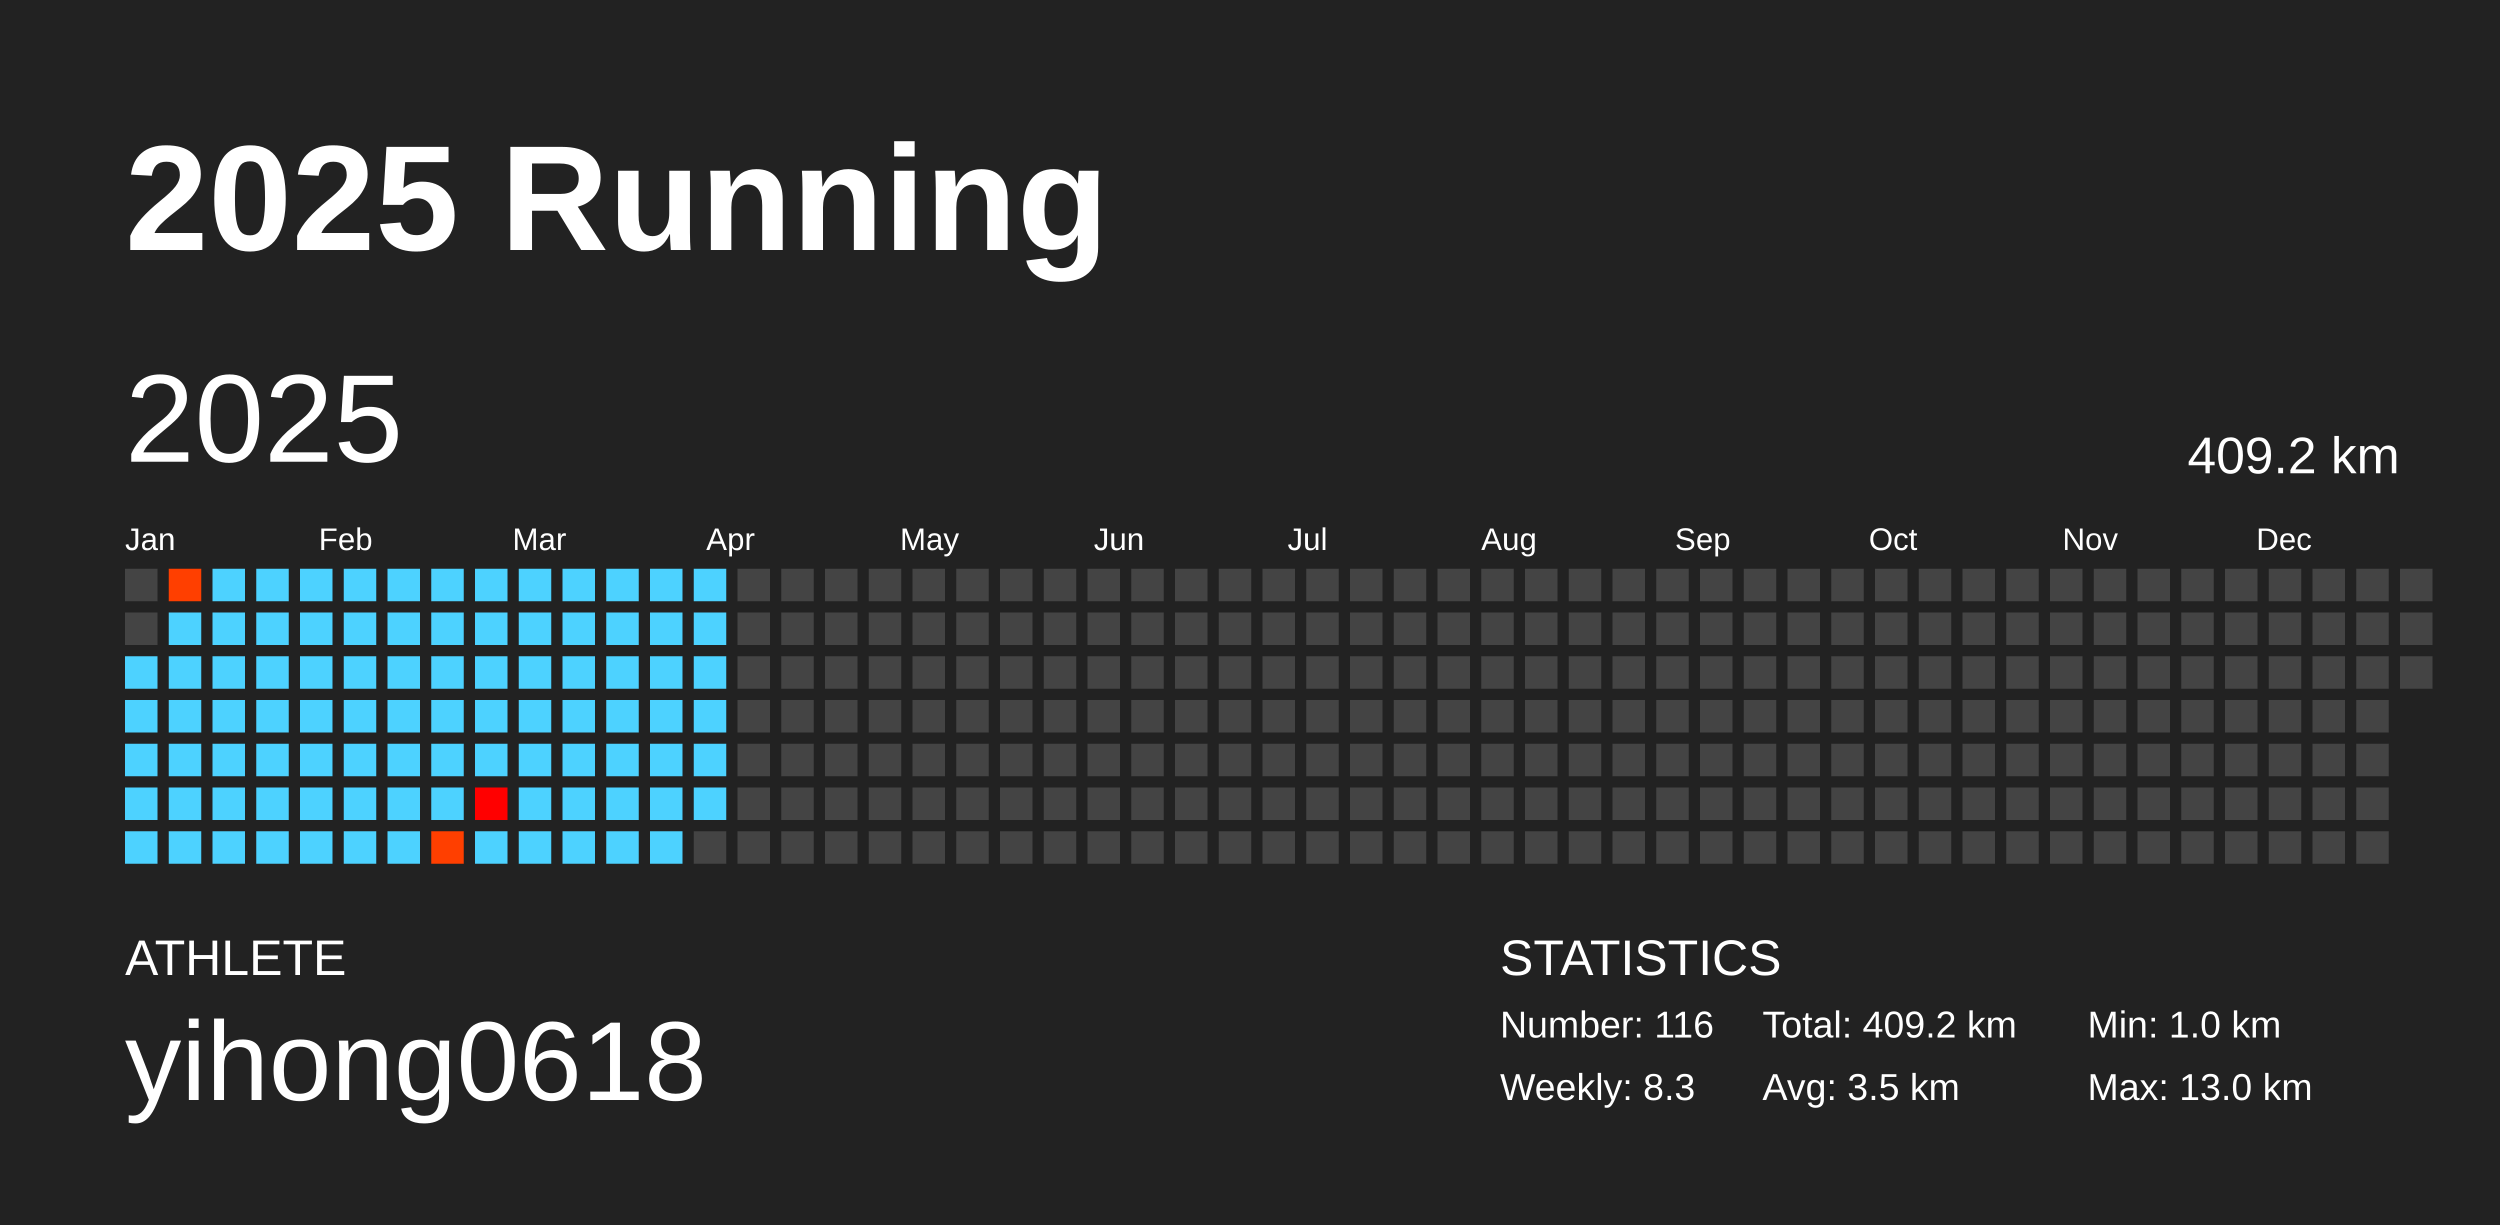
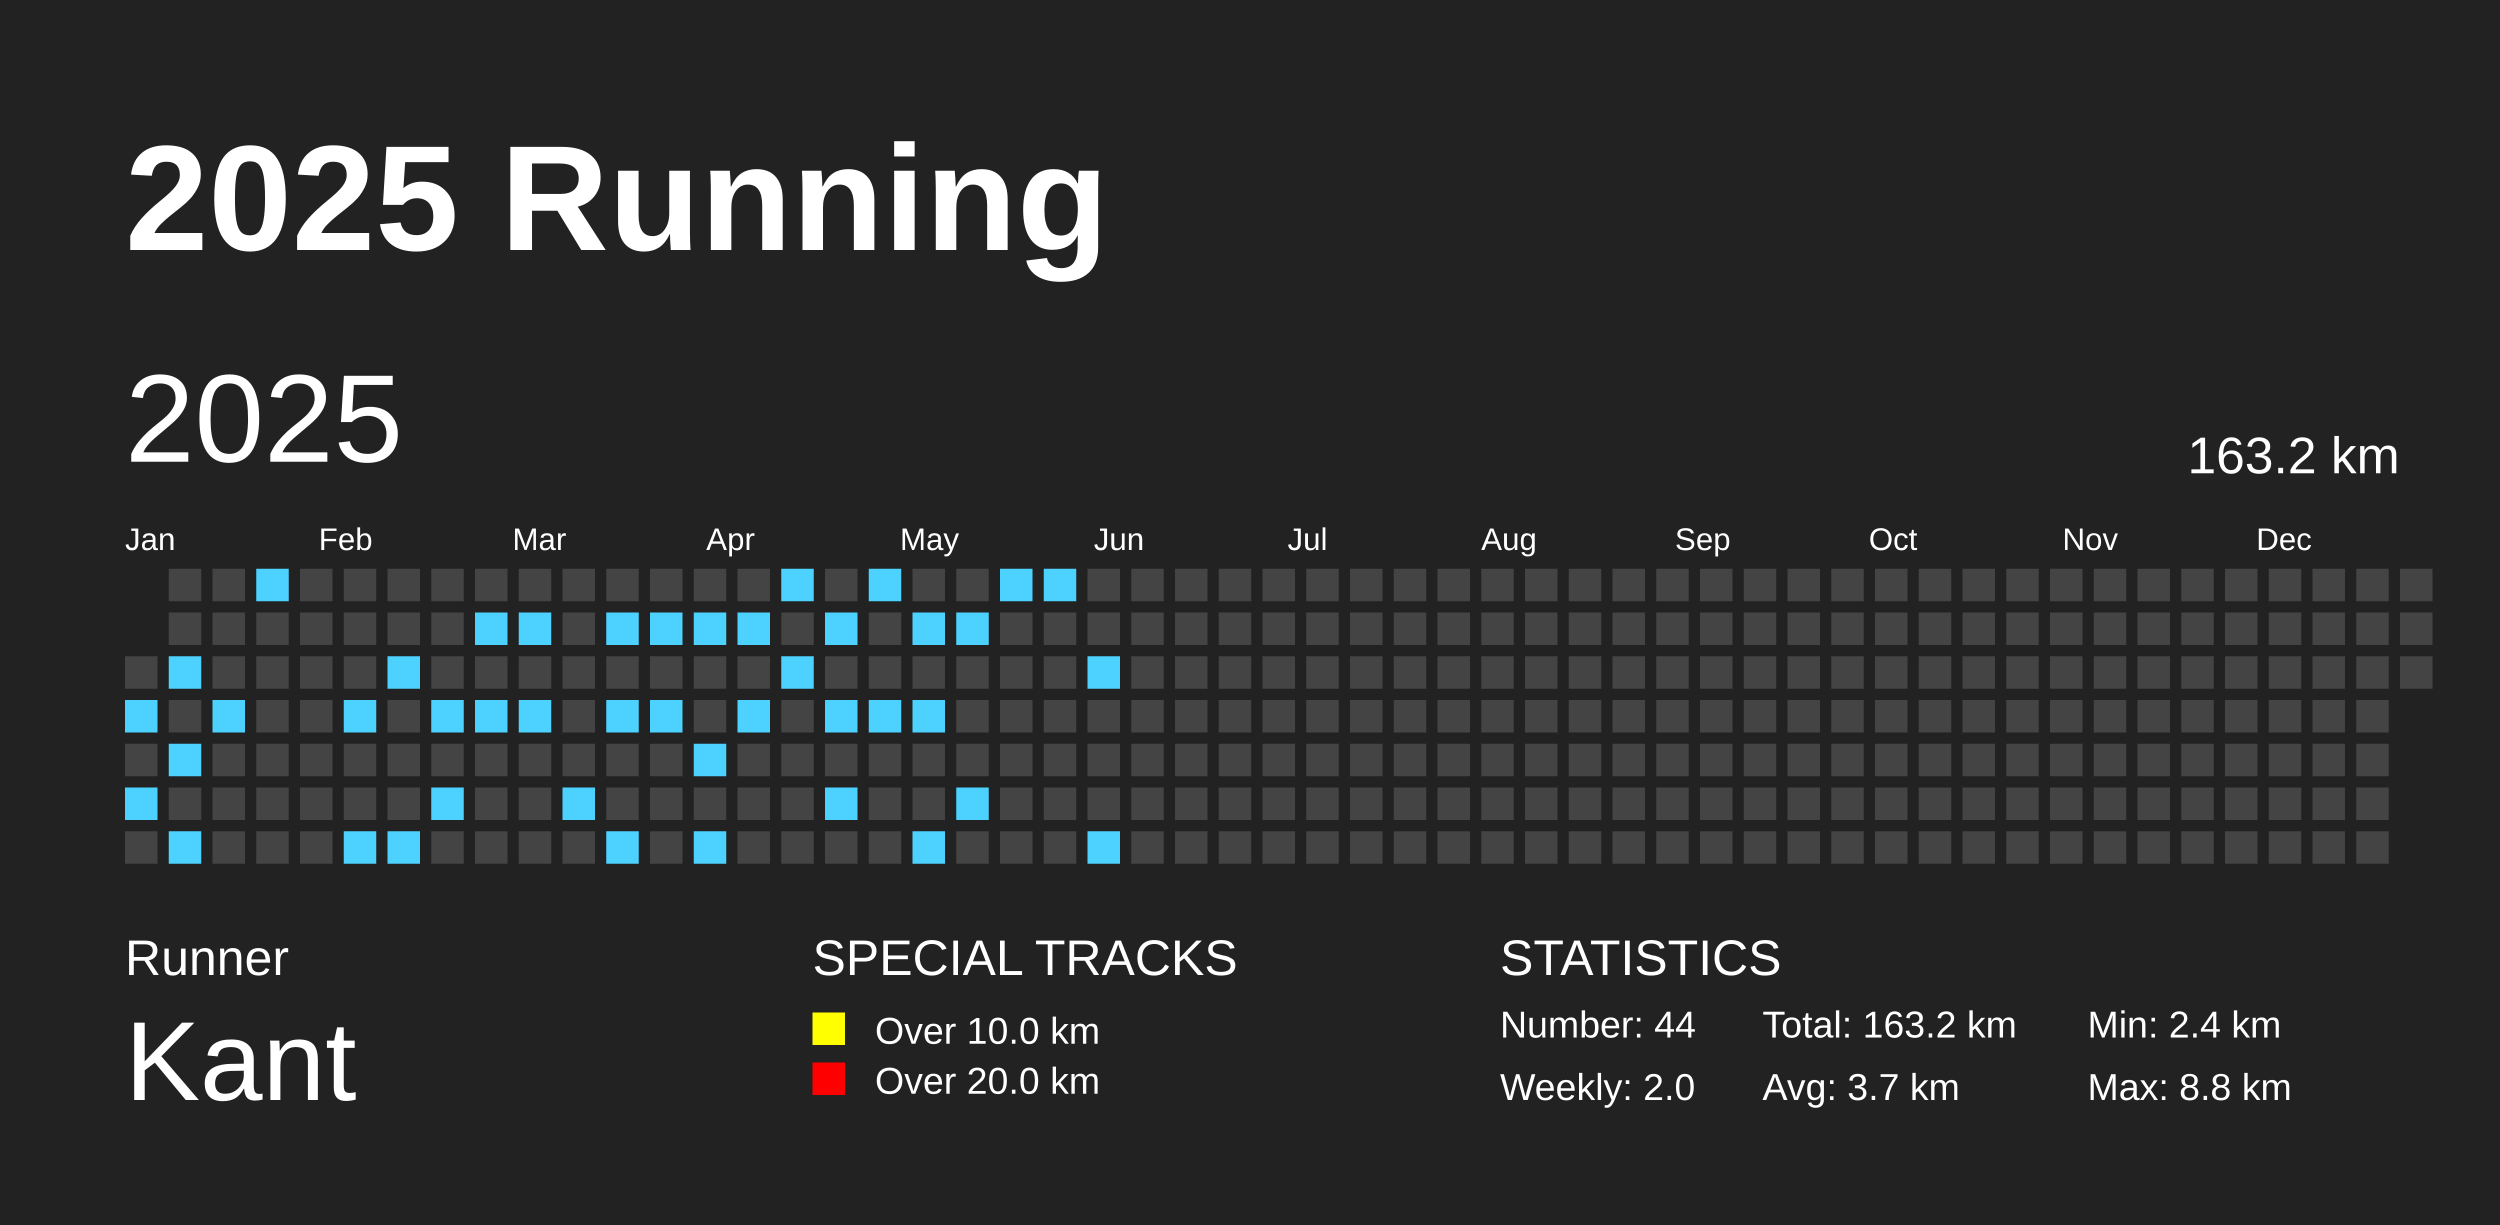
<svg xmlns="http://www.w3.org/2000/svg" baseProfile="full" height="98mm" version="1.1" viewBox="0,0,200,98" width="200mm">
  <defs />
  <rect fill="#222222" height="98" width="200" x="0" y="0" />
  <text fill="#FFFFFF" style="font-size:12px; font-family:Arial; font-weight:bold;" x="10" y="20">2025 Running</text>
-   <text fill="#FFFFFF" style="font-size:4px; font-family:Arial" x="10" y="78">ATHLETE</text>
-   <text fill="#FFFFFF" style="font-size:9px; font-family:Arial" x="10" y="88">yihong0618</text>
+   <text fill="#FFFFFF" style="font-size:4px; font-family:Arial" x="10" y="78">Runner</text>
+   <text fill="#FFFFFF" style="font-size:9px; font-family:Arial" x="10" y="88">Kant</text>
+   <text fill="#FFFFFF" style="font-size:4px; font-family:Arial" x="65" y="78">SPECIAL TRACKS</text>
+   <rect fill="yellow" height="2.6" width="2.6" x="65" y="81" />
+   <text fill="#FFFFFF" style="font-size:3px; font-family:Arial" x="70" y="83.5">Over 10.0 km</text>
+   <rect fill="red" height="2.6" width="2.6" x="65" y="85" />
+   <text fill="#FFFFFF" style="font-size:3px; font-family:Arial" x="70" y="87.5">Over 20.0 km</text>
  <text fill="#FFFFFF" style="font-size:4px; font-family:Arial" x="120" y="78">STATISTICS</text>
-   <text fill="#FFFFFF" style="font-size:3px; font-family:Arial" x="120" y="83">Number: 116</text>
-   <text fill="#FFFFFF" style="font-size:3px; font-family:Arial" x="120" y="88">Weekly: 8.3</text>
-   <text fill="#FFFFFF" style="font-size:3px; font-family:Arial" x="141" y="83">Total: 409.2 km</text>
-   <text fill="#FFFFFF" style="font-size:3px; font-family:Arial" x="141" y="88">Avg: 3.5 km</text>
-   <text fill="#FFFFFF" style="font-size:3px; font-family:Arial" x="167" y="83">Min: 1.0 km</text>
-   <text fill="#FFFFFF" style="font-size:3px; font-family:Arial" x="167" y="88">Max: 13.0 km</text>
+   <text fill="#FFFFFF" style="font-size:3px; font-family:Arial" x="120" y="83">Number: 44</text>
+   <text fill="#FFFFFF" style="font-size:3px; font-family:Arial" x="120" y="88">Weekly: 2.0</text>
+   <text fill="#FFFFFF" style="font-size:3px; font-family:Arial" x="141" y="83">Total: 163.2 km</text>
+   <text fill="#FFFFFF" style="font-size:3px; font-family:Arial" x="141" y="88">Avg: 3.7 km</text>
+   <text fill="#FFFFFF" style="font-size:3px; font-family:Arial" x="167" y="83">Min: 2.4 km</text>
+   <text fill="#FFFFFF" style="font-size:3px; font-family:Arial" x="167" y="88">Max: 8.8 km</text>
  <text dominant-baseline="hanging" fill="#FFFFFF" style="font-size:10.0px; font-family:Arial;" x="10" y="30">2025</text>
-   <text dominant-baseline="hanging" fill="#FFFFFF" style="font-size:4.125px; font-family:Arial;" x="175" y="35">409.2 km</text>
+   <text dominant-baseline="hanging" fill="#FFFFFF" style="font-size:4.125px; font-family:Arial;" x="175" y="35">163.2 km</text>
  <text fill="#FFFFFF" style="font-size:2.5px; font-family:Arial" x="10.0" y="44">Jan</text>
  <text fill="#FFFFFF" style="font-size:2.5px; font-family:Arial" x="25.5" y="44">Feb</text>
  <text fill="#FFFFFF" style="font-size:2.5px; font-family:Arial" x="41.0" y="44">Mar</text>
  <text fill="#FFFFFF" style="font-size:2.5px; font-family:Arial" x="56.5" y="44">Apr</text>
  <text fill="#FFFFFF" style="font-size:2.5px; font-family:Arial" x="72.0" y="44">May</text>
  <text fill="#FFFFFF" style="font-size:2.5px; font-family:Arial" x="87.5" y="44">Jun</text>
  <text fill="#FFFFFF" style="font-size:2.5px; font-family:Arial" x="103.0" y="44">Jul</text>
  <text fill="#FFFFFF" style="font-size:2.5px; font-family:Arial" x="118.5" y="44">Aug</text>
  <text fill="#FFFFFF" style="font-size:2.5px; font-family:Arial" x="134.0" y="44">Sep</text>
  <text fill="#FFFFFF" style="font-size:2.5px; font-family:Arial" x="149.5" y="44">Oct</text>
  <text fill="#FFFFFF" style="font-size:2.5px; font-family:Arial" x="165.0" y="44">Nov</text>
  <text fill="#FFFFFF" style="font-size:2.5px; font-family:Arial" x="180.5" y="44">Dec</text>
-   <rect fill="#444444" height="2.6" width="2.6" x="10.0" y="45.5" />
-   <rect fill="#444444" height="2.6" width="2.6" x="10.0" y="49.0" />
-   <rect fill="#4dd2ff" height="2.6" width="2.6" x="10.0" y="52.5" />
-   <rect fill="#4dd2ff" height="2.6" width="2.6" x="10.0" y="56.0" />
-   <rect fill="#4dd2ff" height="2.6" width="2.6" x="10.0" y="59.5" />
-   <rect fill="#4dd2ff" height="2.6" width="2.6" x="10.0" y="63.0" />
-   <rect fill="#4dd2ff" height="2.6" width="2.6" x="10.0" y="66.5" />
-   <rect fill="#ff3f00" height="2.6" width="2.6" x="13.5" y="45.5" />
-   <rect fill="#4dd2ff" height="2.6" width="2.6" x="13.5" y="49.0" />
-   <rect fill="#4dd2ff" height="2.6" width="2.6" x="13.5" y="52.5" />
-   <rect fill="#4dd2ff" height="2.6" width="2.6" x="13.5" y="56.0" />
-   <rect fill="#4dd2ff" height="2.6" width="2.6" x="13.5" y="59.5" />
-   <rect fill="#4dd2ff" height="2.6" width="2.6" x="13.5" y="63.0" />
-   <rect fill="#4dd2ff" height="2.6" width="2.6" x="13.5" y="66.5" />
-   <rect fill="#4dd2ff" height="2.6" width="2.6" x="17.0" y="45.5" />
-   <rect fill="#4dd2ff" height="2.6" width="2.6" x="17.0" y="49.0" />
-   <rect fill="#4dd2ff" height="2.6" width="2.6" x="17.0" y="52.5" />
-   <rect fill="#4dd2ff" height="2.6" width="2.6" x="17.0" y="56.0" />
-   <rect fill="#4dd2ff" height="2.6" width="2.6" x="17.0" y="59.5" />
-   <rect fill="#4dd2ff" height="2.6" width="2.6" x="17.0" y="63.0" />
-   <rect fill="#4dd2ff" height="2.6" width="2.6" x="17.0" y="66.5" />
-   <rect fill="#4dd2ff" height="2.6" width="2.6" x="20.5" y="45.5" />
-   <rect fill="#4dd2ff" height="2.6" width="2.6" x="20.5" y="49.0" />
-   <rect fill="#4dd2ff" height="2.6" width="2.6" x="20.5" y="52.5" />
-   <rect fill="#4dd2ff" height="2.6" width="2.6" x="20.5" y="56.0" />
-   <rect fill="#4dd2ff" height="2.6" width="2.6" x="20.5" y="59.5" />
-   <rect fill="#4dd2ff" height="2.6" width="2.6" x="20.5" y="63.0" />
-   <rect fill="#4dd2ff" height="2.6" width="2.6" x="20.5" y="66.5" />
-   <rect fill="#4dd2ff" height="2.6" width="2.6" x="24.0" y="45.5" />
-   <rect fill="#4dd2ff" height="2.6" width="2.6" x="24.0" y="49.0" />
-   <rect fill="#4dd2ff" height="2.6" width="2.6" x="24.0" y="52.5" />
-   <rect fill="#4dd2ff" height="2.6" width="2.6" x="24.0" y="56.0" />
-   <rect fill="#4dd2ff" height="2.6" width="2.6" x="24.0" y="59.5" />
-   <rect fill="#4dd2ff" height="2.6" width="2.6" x="24.0" y="63.0" />
-   <rect fill="#4dd2ff" height="2.6" width="2.6" x="24.0" y="66.5" />
-   <rect fill="#4dd2ff" height="2.6" width="2.6" x="27.5" y="45.5" />
-   <rect fill="#4dd2ff" height="2.6" width="2.6" x="27.5" y="49.0" />
-   <rect fill="#4dd2ff" height="2.6" width="2.6" x="27.5" y="52.5" />
-   <rect fill="#4dd2ff" height="2.6" width="2.6" x="27.5" y="56.0" />
-   <rect fill="#4dd2ff" height="2.6" width="2.6" x="27.5" y="59.5" />
-   <rect fill="#4dd2ff" height="2.6" width="2.6" x="27.5" y="63.0" />
-   <rect fill="#4dd2ff" height="2.6" width="2.6" x="27.5" y="66.5" />
-   <rect fill="#4dd2ff" height="2.6" width="2.6" x="31.0" y="45.5" />
-   <rect fill="#4dd2ff" height="2.6" width="2.6" x="31.0" y="49.0" />
-   <rect fill="#4dd2ff" height="2.6" width="2.6" x="31.0" y="52.5" />
-   <rect fill="#4dd2ff" height="2.6" width="2.6" x="31.0" y="56.0" />
-   <rect fill="#4dd2ff" height="2.6" width="2.6" x="31.0" y="59.5" />
-   <rect fill="#4dd2ff" height="2.6" width="2.6" x="31.0" y="63.0" />
-   <rect fill="#4dd2ff" height="2.6" width="2.6" x="31.0" y="66.5" />
-   <rect fill="#4dd2ff" height="2.6" width="2.6" x="34.5" y="45.5" />
-   <rect fill="#4dd2ff" height="2.6" width="2.6" x="34.5" y="49.0" />
-   <rect fill="#4dd2ff" height="2.6" width="2.6" x="34.5" y="52.5" />
-   <rect fill="#4dd2ff" height="2.6" width="2.6" x="34.5" y="56.0" />
-   <rect fill="#4dd2ff" height="2.6" width="2.6" x="34.5" y="59.5" />
-   <rect fill="#4dd2ff" height="2.6" width="2.6" x="34.5" y="63.0" />
-   <rect fill="#ff3f00" height="2.6" width="2.6" x="34.5" y="66.5" />
-   <rect fill="#4dd2ff" height="2.6" width="2.6" x="38.0" y="45.5" />
-   <rect fill="#4dd2ff" height="2.6" width="2.6" x="38.0" y="49.0" />
-   <rect fill="#4dd2ff" height="2.6" width="2.6" x="38.0" y="52.5" />
-   <rect fill="#4dd2ff" height="2.6" width="2.6" x="38.0" y="56.0" />
-   <rect fill="#4dd2ff" height="2.6" width="2.6" x="38.0" y="59.5" />
-   <rect fill="#ff0000" height="2.6" width="2.6" x="38.0" y="63.0" />
-   <rect fill="#4dd2ff" height="2.6" width="2.6" x="38.0" y="66.5" />
-   <rect fill="#4dd2ff" height="2.6" width="2.6" x="41.5" y="45.5" />
-   <rect fill="#4dd2ff" height="2.6" width="2.6" x="41.5" y="49.0" />
-   <rect fill="#4dd2ff" height="2.6" width="2.6" x="41.5" y="52.5" />
-   <rect fill="#4dd2ff" height="2.6" width="2.6" x="41.5" y="56.0" />
-   <rect fill="#4dd2ff" height="2.6" width="2.6" x="41.5" y="59.5" />
-   <rect fill="#4dd2ff" height="2.6" width="2.6" x="41.5" y="63.0" />
-   <rect fill="#4dd2ff" height="2.6" width="2.6" x="41.5" y="66.5" />
-   <rect fill="#4dd2ff" height="2.6" width="2.6" x="45.0" y="45.5" />
-   <rect fill="#4dd2ff" height="2.6" width="2.6" x="45.0" y="49.0" />
-   <rect fill="#4dd2ff" height="2.6" width="2.6" x="45.0" y="52.5" />
-   <rect fill="#4dd2ff" height="2.6" width="2.6" x="45.0" y="56.0" />
-   <rect fill="#4dd2ff" height="2.6" width="2.6" x="45.0" y="59.5" />
-   <rect fill="#4dd2ff" height="2.6" width="2.6" x="45.0" y="63.0" />
-   <rect fill="#4dd2ff" height="2.6" width="2.6" x="45.0" y="66.5" />
-   <rect fill="#4dd2ff" height="2.6" width="2.6" x="48.5" y="45.5" />
-   <rect fill="#4dd2ff" height="2.6" width="2.6" x="48.5" y="49.0" />
-   <rect fill="#4dd2ff" height="2.6" width="2.6" x="48.5" y="52.5" />
-   <rect fill="#4dd2ff" height="2.6" width="2.6" x="48.5" y="56.0" />
-   <rect fill="#4dd2ff" height="2.6" width="2.6" x="48.5" y="59.5" />
-   <rect fill="#4dd2ff" height="2.6" width="2.6" x="48.5" y="63.0" />
-   <rect fill="#4dd2ff" height="2.6" width="2.6" x="48.5" y="66.5" />
-   <rect fill="#4dd2ff" height="2.6" width="2.6" x="52.0" y="45.5" />
-   <rect fill="#4dd2ff" height="2.6" width="2.6" x="52.0" y="49.0" />
-   <rect fill="#4dd2ff" height="2.6" width="2.6" x="52.0" y="52.5" />
-   <rect fill="#4dd2ff" height="2.6" width="2.6" x="52.0" y="56.0" />
-   <rect fill="#4dd2ff" height="2.6" width="2.6" x="52.0" y="59.5" />
-   <rect fill="#4dd2ff" height="2.6" width="2.6" x="52.0" y="63.0" />
-   <rect fill="#4dd2ff" height="2.6" width="2.6" x="52.0" y="66.5" />
-   <rect fill="#4dd2ff" height="2.6" width="2.6" x="55.5" y="45.5" />
-   <rect fill="#4dd2ff" height="2.6" width="2.6" x="55.5" y="49.0" />
-   <rect fill="#4dd2ff" height="2.6" width="2.6" x="55.5" y="52.5" />
-   <rect fill="#4dd2ff" height="2.6" width="2.6" x="55.5" y="56.0" />
-   <rect fill="#4dd2ff" height="2.6" width="2.6" x="55.5" y="59.5" />
-   <rect fill="#4dd2ff" height="2.6" width="2.6" x="55.5" y="63.0" />
-   <rect fill="#444444" height="2.6" width="2.6" x="55.5" y="66.5" />
+   <rect fill="#444444" height="2.6" width="2.6" x="10.0" y="52.5" />
+   <rect fill="#4DD2FF" height="2.6" width="2.6" x="10.0" y="56.0" />
+   <rect fill="#444444" height="2.6" width="2.6" x="10.0" y="59.5" />
+   <rect fill="#4DD2FF" height="2.6" width="2.6" x="10.0" y="63.0" />
+   <rect fill="#444444" height="2.6" width="2.6" x="10.0" y="66.5" />
+   <rect fill="#444444" height="2.6" width="2.6" x="13.5" y="45.5" />
+   <rect fill="#444444" height="2.6" width="2.6" x="13.5" y="49.0" />
+   <rect fill="#4DD2FF" height="2.6" width="2.6" x="13.5" y="52.5" />
+   <rect fill="#444444" height="2.6" width="2.6" x="13.5" y="56.0" />
+   <rect fill="#4DD2FF" height="2.6" width="2.6" x="13.5" y="59.5" />
+   <rect fill="#444444" height="2.6" width="2.6" x="13.5" y="63.0" />
+   <rect fill="#4DD2FF" height="2.6" width="2.6" x="13.5" y="66.5" />
+   <rect fill="#444444" height="2.6" width="2.6" x="17.0" y="45.5" />
+   <rect fill="#444444" height="2.6" width="2.6" x="17.0" y="49.0" />
+   <rect fill="#444444" height="2.6" width="2.6" x="17.0" y="52.5" />
+   <rect fill="#4DD2FF" height="2.6" width="2.6" x="17.0" y="56.0" />
+   <rect fill="#444444" height="2.6" width="2.6" x="17.0" y="59.5" />
+   <rect fill="#444444" height="2.6" width="2.6" x="17.0" y="63.0" />
+   <rect fill="#444444" height="2.6" width="2.6" x="17.0" y="66.5" />
+   <rect fill="#4DD2FF" height="2.6" width="2.6" x="20.5" y="45.5" />
+   <rect fill="#444444" height="2.6" width="2.6" x="20.5" y="49.0" />
+   <rect fill="#444444" height="2.6" width="2.6" x="20.5" y="52.5" />
+   <rect fill="#444444" height="2.6" width="2.6" x="20.5" y="56.0" />
+   <rect fill="#444444" height="2.6" width="2.6" x="20.5" y="59.5" />
+   <rect fill="#444444" height="2.6" width="2.6" x="20.5" y="63.0" />
+   <rect fill="#444444" height="2.6" width="2.6" x="20.5" y="66.5" />
+   <rect fill="#444444" height="2.6" width="2.6" x="24.0" y="45.5" />
+   <rect fill="#444444" height="2.6" width="2.6" x="24.0" y="49.0" />
+   <rect fill="#444444" height="2.6" width="2.6" x="24.0" y="52.5" />
+   <rect fill="#444444" height="2.6" width="2.6" x="24.0" y="56.0" />
+   <rect fill="#444444" height="2.6" width="2.6" x="24.0" y="59.5" />
+   <rect fill="#444444" height="2.6" width="2.6" x="24.0" y="63.0" />
+   <rect fill="#444444" height="2.6" width="2.6" x="24.0" y="66.5" />
+   <rect fill="#444444" height="2.6" width="2.6" x="27.5" y="45.5" />
+   <rect fill="#444444" height="2.6" width="2.6" x="27.5" y="49.0" />
+   <rect fill="#444444" height="2.6" width="2.6" x="27.5" y="52.5" />
+   <rect fill="#4DD2FF" height="2.6" width="2.6" x="27.5" y="56.0" />
+   <rect fill="#444444" height="2.6" width="2.6" x="27.5" y="59.5" />
+   <rect fill="#444444" height="2.6" width="2.6" x="27.5" y="63.0" />
+   <rect fill="#4DD2FF" height="2.6" width="2.6" x="27.5" y="66.5" />
+   <rect fill="#444444" height="2.6" width="2.6" x="31.0" y="45.5" />
+   <rect fill="#444444" height="2.6" width="2.6" x="31.0" y="49.0" />
+   <rect fill="#4DD2FF" height="2.6" width="2.6" x="31.0" y="52.5" />
+   <rect fill="#444444" height="2.6" width="2.6" x="31.0" y="56.0" />
+   <rect fill="#444444" height="2.6" width="2.6" x="31.0" y="59.5" />
+   <rect fill="#444444" height="2.6" width="2.6" x="31.0" y="63.0" />
+   <rect fill="#4DD2FF" height="2.6" width="2.6" x="31.0" y="66.5" />
+   <rect fill="#444444" height="2.6" width="2.6" x="34.5" y="45.5" />
+   <rect fill="#444444" height="2.6" width="2.6" x="34.5" y="49.0" />
+   <rect fill="#444444" height="2.6" width="2.6" x="34.5" y="52.5" />
+   <rect fill="#4DD2FF" height="2.6" width="2.6" x="34.5" y="56.0" />
+   <rect fill="#444444" height="2.6" width="2.6" x="34.5" y="59.5" />
+   <rect fill="#4DD2FF" height="2.6" width="2.6" x="34.5" y="63.0" />
+   <rect fill="#444444" height="2.6" width="2.6" x="34.5" y="66.5" />
+   <rect fill="#444444" height="2.6" width="2.6" x="38.0" y="45.5" />
+   <rect fill="#4DD2FF" height="2.6" width="2.6" x="38.0" y="49.0" />
+   <rect fill="#444444" height="2.6" width="2.6" x="38.0" y="52.5" />
+   <rect fill="#4DD2FF" height="2.6" width="2.6" x="38.0" y="56.0" />
+   <rect fill="#444444" height="2.6" width="2.6" x="38.0" y="59.5" />
+   <rect fill="#444444" height="2.6" width="2.6" x="38.0" y="63.0" />
+   <rect fill="#444444" height="2.6" width="2.6" x="38.0" y="66.5" />
+   <rect fill="#444444" height="2.6" width="2.6" x="41.5" y="45.5" />
+   <rect fill="#4DD2FF" height="2.6" width="2.6" x="41.5" y="49.0" />
+   <rect fill="#444444" height="2.6" width="2.6" x="41.5" y="52.5" />
+   <rect fill="#4DD2FF" height="2.6" width="2.6" x="41.5" y="56.0" />
+   <rect fill="#444444" height="2.6" width="2.6" x="41.5" y="59.5" />
+   <rect fill="#444444" height="2.6" width="2.6" x="41.5" y="63.0" />
+   <rect fill="#444444" height="2.6" width="2.6" x="41.5" y="66.5" />
+   <rect fill="#444444" height="2.6" width="2.6" x="45.0" y="45.5" />
+   <rect fill="#444444" height="2.6" width="2.6" x="45.0" y="49.0" />
+   <rect fill="#444444" height="2.6" width="2.6" x="45.0" y="52.5" />
+   <rect fill="#444444" height="2.6" width="2.6" x="45.0" y="56.0" />
+   <rect fill="#444444" height="2.6" width="2.6" x="45.0" y="59.5" />
+   <rect fill="#4DD2FF" height="2.6" width="2.6" x="45.0" y="63.0" />
+   <rect fill="#444444" height="2.6" width="2.6" x="45.0" y="66.5" />
+   <rect fill="#444444" height="2.6" width="2.6" x="48.5" y="45.5" />
+   <rect fill="#4DD2FF" height="2.6" width="2.6" x="48.5" y="49.0" />
+   <rect fill="#444444" height="2.6" width="2.6" x="48.5" y="52.5" />
+   <rect fill="#4DD2FF" height="2.6" width="2.6" x="48.5" y="56.0" />
+   <rect fill="#444444" height="2.6" width="2.6" x="48.5" y="59.5" />
+   <rect fill="#444444" height="2.6" width="2.6" x="48.5" y="63.0" />
+   <rect fill="#4DD2FF" height="2.6" width="2.6" x="48.5" y="66.5" />
+   <rect fill="#444444" height="2.6" width="2.6" x="52.0" y="45.5" />
+   <rect fill="#4DD2FF" height="2.6" width="2.6" x="52.0" y="49.0" />
+   <rect fill="#444444" height="2.6" width="2.6" x="52.0" y="52.5" />
+   <rect fill="#4DD2FF" height="2.6" width="2.6" x="52.0" y="56.0" />
+   <rect fill="#444444" height="2.6" width="2.6" x="52.0" y="59.5" />
+   <rect fill="#444444" height="2.6" width="2.6" x="52.0" y="63.0" />
+   <rect fill="#444444" height="2.6" width="2.6" x="52.0" y="66.5" />
+   <rect fill="#444444" height="2.6" width="2.6" x="55.5" y="45.5" />
+   <rect fill="#4DD2FF" height="2.6" width="2.6" x="55.5" y="49.0" />
+   <rect fill="#444444" height="2.6" width="2.6" x="55.5" y="52.5" />
+   <rect fill="#444444" height="2.6" width="2.6" x="55.5" y="56.0" />
+   <rect fill="#4DD2FF" height="2.6" width="2.6" x="55.5" y="59.5" />
+   <rect fill="#444444" height="2.6" width="2.6" x="55.5" y="63.0" />
+   <rect fill="#4DD2FF" height="2.6" width="2.6" x="55.5" y="66.5" />
  <rect fill="#444444" height="2.6" width="2.6" x="59.0" y="45.5" />
-   <rect fill="#444444" height="2.6" width="2.6" x="59.0" y="49.0" />
+   <rect fill="#4DD2FF" height="2.6" width="2.6" x="59.0" y="49.0" />
  <rect fill="#444444" height="2.6" width="2.6" x="59.0" y="52.5" />
-   <rect fill="#444444" height="2.6" width="2.6" x="59.0" y="56.0" />
+   <rect fill="#4DD2FF" height="2.6" width="2.6" x="59.0" y="56.0" />
  <rect fill="#444444" height="2.6" width="2.6" x="59.0" y="59.5" />
  <rect fill="#444444" height="2.6" width="2.6" x="59.0" y="63.0" />
  <rect fill="#444444" height="2.6" width="2.6" x="59.0" y="66.5" />
-   <rect fill="#444444" height="2.6" width="2.6" x="62.5" y="45.5" />
+   <rect fill="#4DD2FF" height="2.6" width="2.6" x="62.5" y="45.5" />
  <rect fill="#444444" height="2.6" width="2.6" x="62.5" y="49.0" />
-   <rect fill="#444444" height="2.6" width="2.6" x="62.5" y="52.5" />
+   <rect fill="#4DD2FF" height="2.6" width="2.6" x="62.5" y="52.5" />
  <rect fill="#444444" height="2.6" width="2.6" x="62.5" y="56.0" />
  <rect fill="#444444" height="2.6" width="2.6" x="62.5" y="59.5" />
  <rect fill="#444444" height="2.6" width="2.6" x="62.5" y="63.0" />
  <rect fill="#444444" height="2.6" width="2.6" x="62.5" y="66.5" />
  <rect fill="#444444" height="2.6" width="2.6" x="66.0" y="45.5" />
-   <rect fill="#444444" height="2.6" width="2.6" x="66.0" y="49.0" />
+   <rect fill="#4DD2FF" height="2.6" width="2.6" x="66.0" y="49.0" />
  <rect fill="#444444" height="2.6" width="2.6" x="66.0" y="52.5" />
-   <rect fill="#444444" height="2.6" width="2.6" x="66.0" y="56.0" />
+   <rect fill="#4DD2FF" height="2.6" width="2.6" x="66.0" y="56.0" />
  <rect fill="#444444" height="2.6" width="2.6" x="66.0" y="59.5" />
-   <rect fill="#444444" height="2.6" width="2.6" x="66.0" y="63.0" />
+   <rect fill="#4DD2FF" height="2.6" width="2.6" x="66.0" y="63.0" />
  <rect fill="#444444" height="2.6" width="2.6" x="66.0" y="66.5" />
-   <rect fill="#444444" height="2.6" width="2.6" x="69.5" y="45.5" />
+   <rect fill="#4DD2FF" height="2.6" width="2.6" x="69.5" y="45.5" />
  <rect fill="#444444" height="2.6" width="2.6" x="69.5" y="49.0" />
  <rect fill="#444444" height="2.6" width="2.6" x="69.5" y="52.5" />
-   <rect fill="#444444" height="2.6" width="2.6" x="69.5" y="56.0" />
+   <rect fill="#4DD2FF" height="2.6" width="2.6" x="69.5" y="56.0" />
  <rect fill="#444444" height="2.6" width="2.6" x="69.5" y="59.5" />
  <rect fill="#444444" height="2.6" width="2.6" x="69.5" y="63.0" />
  <rect fill="#444444" height="2.6" width="2.6" x="69.5" y="66.5" />
  <rect fill="#444444" height="2.6" width="2.6" x="73.0" y="45.5" />
-   <rect fill="#444444" height="2.6" width="2.6" x="73.0" y="49.0" />
+   <rect fill="#4DD2FF" height="2.6" width="2.6" x="73.0" y="49.0" />
  <rect fill="#444444" height="2.6" width="2.6" x="73.0" y="52.5" />
-   <rect fill="#444444" height="2.6" width="2.6" x="73.0" y="56.0" />
+   <rect fill="#4DD2FF" height="2.6" width="2.6" x="73.0" y="56.0" />
  <rect fill="#444444" height="2.6" width="2.6" x="73.0" y="59.5" />
  <rect fill="#444444" height="2.6" width="2.6" x="73.0" y="63.0" />
-   <rect fill="#444444" height="2.6" width="2.6" x="73.0" y="66.5" />
+   <rect fill="#4DD2FF" height="2.6" width="2.6" x="73.0" y="66.5" />
  <rect fill="#444444" height="2.6" width="2.6" x="76.5" y="45.5" />
-   <rect fill="#444444" height="2.6" width="2.6" x="76.5" y="49.0" />
+   <rect fill="#4DD2FF" height="2.6" width="2.6" x="76.5" y="49.0" />
  <rect fill="#444444" height="2.6" width="2.6" x="76.5" y="52.5" />
  <rect fill="#444444" height="2.6" width="2.6" x="76.5" y="56.0" />
  <rect fill="#444444" height="2.6" width="2.6" x="76.5" y="59.5" />
-   <rect fill="#444444" height="2.6" width="2.6" x="76.5" y="63.0" />
+   <rect fill="#4DD2FF" height="2.6" width="2.6" x="76.5" y="63.0" />
  <rect fill="#444444" height="2.6" width="2.6" x="76.5" y="66.5" />
-   <rect fill="#444444" height="2.6" width="2.6" x="80.0" y="45.5" />
+   <rect fill="#4DD2FF" height="2.6" width="2.6" x="80.0" y="45.5" />
  <rect fill="#444444" height="2.6" width="2.6" x="80.0" y="49.0" />
  <rect fill="#444444" height="2.6" width="2.6" x="80.0" y="52.5" />
  <rect fill="#444444" height="2.6" width="2.6" x="80.0" y="56.0" />
  <rect fill="#444444" height="2.6" width="2.6" x="80.0" y="59.5" />
  <rect fill="#444444" height="2.6" width="2.6" x="80.0" y="63.0" />
  <rect fill="#444444" height="2.6" width="2.6" x="80.0" y="66.5" />
-   <rect fill="#444444" height="2.6" width="2.6" x="83.5" y="45.5" />
+   <rect fill="#4DD2FF" height="2.6" width="2.6" x="83.5" y="45.5" />
  <rect fill="#444444" height="2.6" width="2.6" x="83.5" y="49.0" />
  <rect fill="#444444" height="2.6" width="2.6" x="83.5" y="52.5" />
  <rect fill="#444444" height="2.6" width="2.6" x="83.5" y="56.0" />
  <rect fill="#444444" height="2.6" width="2.6" x="83.5" y="59.5" />
  <rect fill="#444444" height="2.6" width="2.6" x="83.5" y="63.0" />
  <rect fill="#444444" height="2.6" width="2.6" x="83.5" y="66.5" />
  <rect fill="#444444" height="2.6" width="2.6" x="87.0" y="45.5" />
  <rect fill="#444444" height="2.6" width="2.6" x="87.0" y="49.0" />
-   <rect fill="#444444" height="2.6" width="2.6" x="87.0" y="52.5" />
+   <rect fill="#4DD2FF" height="2.6" width="2.6" x="87.0" y="52.5" />
  <rect fill="#444444" height="2.6" width="2.6" x="87.0" y="56.0" />
  <rect fill="#444444" height="2.6" width="2.6" x="87.0" y="59.5" />
  <rect fill="#444444" height="2.6" width="2.6" x="87.0" y="63.0" />
-   <rect fill="#444444" height="2.6" width="2.6" x="87.0" y="66.5" />
+   <rect fill="#4DD2FF" height="2.6" width="2.6" x="87.0" y="66.5" />
  <rect fill="#444444" height="2.6" width="2.6" x="90.5" y="45.5" />
  <rect fill="#444444" height="2.6" width="2.6" x="90.5" y="49.0" />
  <rect fill="#444444" height="2.6" width="2.6" x="90.5" y="52.5" />
  <rect fill="#444444" height="2.6" width="2.6" x="90.5" y="56.0" />
  <rect fill="#444444" height="2.6" width="2.6" x="90.5" y="59.5" />
  <rect fill="#444444" height="2.6" width="2.6" x="90.5" y="63.0" />
  <rect fill="#444444" height="2.6" width="2.6" x="90.5" y="66.5" />
  <rect fill="#444444" height="2.6" width="2.6" x="94.0" y="45.5" />
  <rect fill="#444444" height="2.6" width="2.6" x="94.0" y="49.0" />
  <rect fill="#444444" height="2.6" width="2.6" x="94.0" y="52.5" />
  <rect fill="#444444" height="2.6" width="2.6" x="94.0" y="56.0" />
  <rect fill="#444444" height="2.6" width="2.6" x="94.0" y="59.5" />
  <rect fill="#444444" height="2.6" width="2.6" x="94.0" y="63.0" />
  <rect fill="#444444" height="2.6" width="2.6" x="94.0" y="66.5" />
  <rect fill="#444444" height="2.6" width="2.6" x="97.5" y="45.5" />
  <rect fill="#444444" height="2.6" width="2.6" x="97.5" y="49.0" />
  <rect fill="#444444" height="2.6" width="2.6" x="97.5" y="52.5" />
  <rect fill="#444444" height="2.6" width="2.6" x="97.5" y="56.0" />
  <rect fill="#444444" height="2.6" width="2.6" x="97.5" y="59.5" />
  <rect fill="#444444" height="2.6" width="2.6" x="97.5" y="63.0" />
  <rect fill="#444444" height="2.6" width="2.6" x="97.5" y="66.5" />
  <rect fill="#444444" height="2.6" width="2.6" x="101.0" y="45.5" />
  <rect fill="#444444" height="2.6" width="2.6" x="101.0" y="49.0" />
  <rect fill="#444444" height="2.6" width="2.6" x="101.0" y="52.5" />
  <rect fill="#444444" height="2.6" width="2.6" x="101.0" y="56.0" />
  <rect fill="#444444" height="2.6" width="2.6" x="101.0" y="59.5" />
  <rect fill="#444444" height="2.6" width="2.6" x="101.0" y="63.0" />
  <rect fill="#444444" height="2.6" width="2.6" x="101.0" y="66.5" />
  <rect fill="#444444" height="2.6" width="2.6" x="104.5" y="45.5" />
  <rect fill="#444444" height="2.6" width="2.6" x="104.5" y="49.0" />
  <rect fill="#444444" height="2.6" width="2.6" x="104.5" y="52.5" />
  <rect fill="#444444" height="2.6" width="2.6" x="104.5" y="56.0" />
  <rect fill="#444444" height="2.6" width="2.6" x="104.5" y="59.5" />
  <rect fill="#444444" height="2.6" width="2.6" x="104.5" y="63.0" />
  <rect fill="#444444" height="2.6" width="2.6" x="104.5" y="66.5" />
  <rect fill="#444444" height="2.6" width="2.6" x="108.0" y="45.5" />
  <rect fill="#444444" height="2.6" width="2.6" x="108.0" y="49.0" />
  <rect fill="#444444" height="2.6" width="2.6" x="108.0" y="52.5" />
  <rect fill="#444444" height="2.6" width="2.6" x="108.0" y="56.0" />
  <rect fill="#444444" height="2.6" width="2.6" x="108.0" y="59.5" />
  <rect fill="#444444" height="2.6" width="2.6" x="108.0" y="63.0" />
  <rect fill="#444444" height="2.6" width="2.6" x="108.0" y="66.5" />
  <rect fill="#444444" height="2.6" width="2.6" x="111.5" y="45.5" />
  <rect fill="#444444" height="2.6" width="2.6" x="111.5" y="49.0" />
  <rect fill="#444444" height="2.6" width="2.6" x="111.5" y="52.5" />
  <rect fill="#444444" height="2.6" width="2.6" x="111.5" y="56.0" />
  <rect fill="#444444" height="2.6" width="2.6" x="111.5" y="59.5" />
  <rect fill="#444444" height="2.6" width="2.6" x="111.5" y="63.0" />
  <rect fill="#444444" height="2.6" width="2.6" x="111.5" y="66.5" />
  <rect fill="#444444" height="2.6" width="2.6" x="115.0" y="45.5" />
  <rect fill="#444444" height="2.6" width="2.6" x="115.0" y="49.0" />
  <rect fill="#444444" height="2.6" width="2.6" x="115.0" y="52.5" />
  <rect fill="#444444" height="2.6" width="2.6" x="115.0" y="56.0" />
  <rect fill="#444444" height="2.6" width="2.6" x="115.0" y="59.5" />
  <rect fill="#444444" height="2.6" width="2.6" x="115.0" y="63.0" />
  <rect fill="#444444" height="2.6" width="2.6" x="115.0" y="66.5" />
  <rect fill="#444444" height="2.6" width="2.6" x="118.5" y="45.5" />
  <rect fill="#444444" height="2.6" width="2.6" x="118.5" y="49.0" />
  <rect fill="#444444" height="2.6" width="2.6" x="118.5" y="52.5" />
  <rect fill="#444444" height="2.6" width="2.6" x="118.5" y="56.0" />
  <rect fill="#444444" height="2.6" width="2.6" x="118.5" y="59.5" />
  <rect fill="#444444" height="2.6" width="2.6" x="118.5" y="63.0" />
  <rect fill="#444444" height="2.6" width="2.6" x="118.5" y="66.5" />
  <rect fill="#444444" height="2.6" width="2.6" x="122.0" y="45.5" />
  <rect fill="#444444" height="2.6" width="2.6" x="122.0" y="49.0" />
  <rect fill="#444444" height="2.6" width="2.6" x="122.0" y="52.5" />
  <rect fill="#444444" height="2.6" width="2.6" x="122.0" y="56.0" />
  <rect fill="#444444" height="2.6" width="2.6" x="122.0" y="59.5" />
  <rect fill="#444444" height="2.6" width="2.6" x="122.0" y="63.0" />
  <rect fill="#444444" height="2.6" width="2.6" x="122.0" y="66.5" />
  <rect fill="#444444" height="2.6" width="2.6" x="125.5" y="45.5" />
  <rect fill="#444444" height="2.6" width="2.6" x="125.5" y="49.0" />
  <rect fill="#444444" height="2.6" width="2.6" x="125.5" y="52.5" />
  <rect fill="#444444" height="2.6" width="2.6" x="125.5" y="56.0" />
  <rect fill="#444444" height="2.6" width="2.6" x="125.5" y="59.5" />
  <rect fill="#444444" height="2.6" width="2.6" x="125.5" y="63.0" />
  <rect fill="#444444" height="2.6" width="2.6" x="125.5" y="66.5" />
  <rect fill="#444444" height="2.6" width="2.6" x="129.0" y="45.5" />
  <rect fill="#444444" height="2.6" width="2.6" x="129.0" y="49.0" />
  <rect fill="#444444" height="2.6" width="2.6" x="129.0" y="52.5" />
  <rect fill="#444444" height="2.6" width="2.6" x="129.0" y="56.0" />
  <rect fill="#444444" height="2.6" width="2.6" x="129.0" y="59.5" />
  <rect fill="#444444" height="2.6" width="2.6" x="129.0" y="63.0" />
  <rect fill="#444444" height="2.6" width="2.6" x="129.0" y="66.5" />
  <rect fill="#444444" height="2.6" width="2.6" x="132.5" y="45.5" />
  <rect fill="#444444" height="2.6" width="2.6" x="132.5" y="49.0" />
  <rect fill="#444444" height="2.6" width="2.6" x="132.5" y="52.5" />
  <rect fill="#444444" height="2.6" width="2.6" x="132.5" y="56.0" />
  <rect fill="#444444" height="2.6" width="2.6" x="132.5" y="59.5" />
  <rect fill="#444444" height="2.6" width="2.6" x="132.5" y="63.0" />
  <rect fill="#444444" height="2.6" width="2.6" x="132.5" y="66.5" />
  <rect fill="#444444" height="2.6" width="2.6" x="136.0" y="45.5" />
  <rect fill="#444444" height="2.6" width="2.6" x="136.0" y="49.0" />
  <rect fill="#444444" height="2.6" width="2.6" x="136.0" y="52.5" />
  <rect fill="#444444" height="2.6" width="2.6" x="136.0" y="56.0" />
  <rect fill="#444444" height="2.6" width="2.6" x="136.0" y="59.5" />
  <rect fill="#444444" height="2.6" width="2.6" x="136.0" y="63.0" />
  <rect fill="#444444" height="2.6" width="2.6" x="136.0" y="66.5" />
  <rect fill="#444444" height="2.6" width="2.6" x="139.5" y="45.5" />
  <rect fill="#444444" height="2.6" width="2.6" x="139.5" y="49.0" />
  <rect fill="#444444" height="2.6" width="2.6" x="139.5" y="52.5" />
  <rect fill="#444444" height="2.6" width="2.6" x="139.5" y="56.0" />
  <rect fill="#444444" height="2.6" width="2.6" x="139.5" y="59.5" />
  <rect fill="#444444" height="2.6" width="2.6" x="139.5" y="63.0" />
  <rect fill="#444444" height="2.6" width="2.6" x="139.5" y="66.5" />
  <rect fill="#444444" height="2.6" width="2.6" x="143.0" y="45.5" />
  <rect fill="#444444" height="2.6" width="2.6" x="143.0" y="49.0" />
  <rect fill="#444444" height="2.6" width="2.6" x="143.0" y="52.5" />
  <rect fill="#444444" height="2.6" width="2.6" x="143.0" y="56.0" />
  <rect fill="#444444" height="2.6" width="2.6" x="143.0" y="59.5" />
  <rect fill="#444444" height="2.6" width="2.6" x="143.0" y="63.0" />
  <rect fill="#444444" height="2.6" width="2.6" x="143.0" y="66.5" />
  <rect fill="#444444" height="2.6" width="2.6" x="146.5" y="45.5" />
  <rect fill="#444444" height="2.6" width="2.6" x="146.5" y="49.0" />
  <rect fill="#444444" height="2.6" width="2.6" x="146.5" y="52.5" />
  <rect fill="#444444" height="2.6" width="2.6" x="146.5" y="56.0" />
  <rect fill="#444444" height="2.6" width="2.6" x="146.5" y="59.5" />
  <rect fill="#444444" height="2.6" width="2.6" x="146.5" y="63.0" />
  <rect fill="#444444" height="2.6" width="2.6" x="146.5" y="66.5" />
  <rect fill="#444444" height="2.6" width="2.6" x="150.0" y="45.5" />
  <rect fill="#444444" height="2.6" width="2.6" x="150.0" y="49.0" />
  <rect fill="#444444" height="2.6" width="2.6" x="150.0" y="52.5" />
  <rect fill="#444444" height="2.6" width="2.6" x="150.0" y="56.0" />
  <rect fill="#444444" height="2.6" width="2.6" x="150.0" y="59.5" />
  <rect fill="#444444" height="2.6" width="2.6" x="150.0" y="63.0" />
  <rect fill="#444444" height="2.6" width="2.6" x="150.0" y="66.5" />
  <rect fill="#444444" height="2.6" width="2.6" x="153.5" y="45.5" />
  <rect fill="#444444" height="2.6" width="2.6" x="153.5" y="49.0" />
  <rect fill="#444444" height="2.6" width="2.6" x="153.5" y="52.5" />
  <rect fill="#444444" height="2.6" width="2.6" x="153.5" y="56.0" />
  <rect fill="#444444" height="2.6" width="2.6" x="153.5" y="59.5" />
  <rect fill="#444444" height="2.6" width="2.6" x="153.5" y="63.0" />
  <rect fill="#444444" height="2.6" width="2.6" x="153.5" y="66.5" />
  <rect fill="#444444" height="2.6" width="2.6" x="157.0" y="45.5" />
  <rect fill="#444444" height="2.6" width="2.6" x="157.0" y="49.0" />
  <rect fill="#444444" height="2.6" width="2.6" x="157.0" y="52.5" />
  <rect fill="#444444" height="2.6" width="2.6" x="157.0" y="56.0" />
  <rect fill="#444444" height="2.6" width="2.6" x="157.0" y="59.5" />
  <rect fill="#444444" height="2.6" width="2.6" x="157.0" y="63.0" />
  <rect fill="#444444" height="2.6" width="2.6" x="157.0" y="66.5" />
  <rect fill="#444444" height="2.6" width="2.6" x="160.5" y="45.5" />
  <rect fill="#444444" height="2.6" width="2.6" x="160.5" y="49.0" />
  <rect fill="#444444" height="2.6" width="2.6" x="160.5" y="52.5" />
  <rect fill="#444444" height="2.6" width="2.6" x="160.5" y="56.0" />
  <rect fill="#444444" height="2.6" width="2.6" x="160.5" y="59.5" />
  <rect fill="#444444" height="2.6" width="2.6" x="160.5" y="63.0" />
  <rect fill="#444444" height="2.6" width="2.6" x="160.5" y="66.5" />
  <rect fill="#444444" height="2.6" width="2.6" x="164.0" y="45.5" />
  <rect fill="#444444" height="2.6" width="2.6" x="164.0" y="49.0" />
  <rect fill="#444444" height="2.6" width="2.6" x="164.0" y="52.5" />
  <rect fill="#444444" height="2.6" width="2.6" x="164.0" y="56.0" />
  <rect fill="#444444" height="2.6" width="2.6" x="164.0" y="59.5" />
  <rect fill="#444444" height="2.6" width="2.6" x="164.0" y="63.0" />
  <rect fill="#444444" height="2.6" width="2.6" x="164.0" y="66.5" />
  <rect fill="#444444" height="2.6" width="2.6" x="167.5" y="45.5" />
  <rect fill="#444444" height="2.6" width="2.6" x="167.5" y="49.0" />
  <rect fill="#444444" height="2.6" width="2.6" x="167.5" y="52.5" />
  <rect fill="#444444" height="2.6" width="2.6" x="167.5" y="56.0" />
  <rect fill="#444444" height="2.6" width="2.6" x="167.5" y="59.5" />
  <rect fill="#444444" height="2.6" width="2.6" x="167.5" y="63.0" />
  <rect fill="#444444" height="2.6" width="2.6" x="167.5" y="66.5" />
  <rect fill="#444444" height="2.6" width="2.6" x="171.0" y="45.5" />
  <rect fill="#444444" height="2.6" width="2.6" x="171.0" y="49.0" />
  <rect fill="#444444" height="2.6" width="2.6" x="171.0" y="52.5" />
  <rect fill="#444444" height="2.6" width="2.6" x="171.0" y="56.0" />
  <rect fill="#444444" height="2.6" width="2.6" x="171.0" y="59.5" />
  <rect fill="#444444" height="2.6" width="2.6" x="171.0" y="63.0" />
  <rect fill="#444444" height="2.6" width="2.6" x="171.0" y="66.5" />
  <rect fill="#444444" height="2.6" width="2.6" x="174.5" y="45.5" />
  <rect fill="#444444" height="2.6" width="2.6" x="174.5" y="49.0" />
  <rect fill="#444444" height="2.6" width="2.6" x="174.5" y="52.5" />
  <rect fill="#444444" height="2.6" width="2.6" x="174.5" y="56.0" />
  <rect fill="#444444" height="2.6" width="2.6" x="174.5" y="59.5" />
  <rect fill="#444444" height="2.6" width="2.6" x="174.5" y="63.0" />
  <rect fill="#444444" height="2.6" width="2.6" x="174.5" y="66.5" />
  <rect fill="#444444" height="2.6" width="2.6" x="178.0" y="45.5" />
  <rect fill="#444444" height="2.6" width="2.6" x="178.0" y="49.0" />
  <rect fill="#444444" height="2.6" width="2.6" x="178.0" y="52.5" />
  <rect fill="#444444" height="2.6" width="2.6" x="178.0" y="56.0" />
  <rect fill="#444444" height="2.6" width="2.6" x="178.0" y="59.5" />
  <rect fill="#444444" height="2.6" width="2.6" x="178.0" y="63.0" />
  <rect fill="#444444" height="2.6" width="2.6" x="178.0" y="66.5" />
  <rect fill="#444444" height="2.6" width="2.6" x="181.5" y="45.5" />
  <rect fill="#444444" height="2.6" width="2.6" x="181.5" y="49.0" />
  <rect fill="#444444" height="2.6" width="2.6" x="181.5" y="52.5" />
  <rect fill="#444444" height="2.6" width="2.6" x="181.5" y="56.0" />
  <rect fill="#444444" height="2.6" width="2.6" x="181.5" y="59.5" />
  <rect fill="#444444" height="2.6" width="2.6" x="181.5" y="63.0" />
  <rect fill="#444444" height="2.6" width="2.6" x="181.5" y="66.5" />
  <rect fill="#444444" height="2.6" width="2.6" x="185.0" y="45.5" />
  <rect fill="#444444" height="2.6" width="2.6" x="185.0" y="49.0" />
  <rect fill="#444444" height="2.6" width="2.6" x="185.0" y="52.5" />
  <rect fill="#444444" height="2.6" width="2.6" x="185.0" y="56.0" />
  <rect fill="#444444" height="2.6" width="2.6" x="185.0" y="59.5" />
  <rect fill="#444444" height="2.6" width="2.6" x="185.0" y="63.0" />
  <rect fill="#444444" height="2.6" width="2.6" x="185.0" y="66.5" />
  <rect fill="#444444" height="2.6" width="2.6" x="188.5" y="45.5" />
  <rect fill="#444444" height="2.6" width="2.6" x="188.5" y="49.0" />
  <rect fill="#444444" height="2.6" width="2.6" x="188.5" y="52.5" />
  <rect fill="#444444" height="2.6" width="2.6" x="188.5" y="56.0" />
  <rect fill="#444444" height="2.6" width="2.6" x="188.5" y="59.5" />
  <rect fill="#444444" height="2.6" width="2.6" x="188.5" y="63.0" />
  <rect fill="#444444" height="2.6" width="2.6" x="188.5" y="66.5" />
  <rect fill="#444444" height="2.6" width="2.6" x="192.0" y="45.5" />
  <rect fill="#444444" height="2.6" width="2.6" x="192.0" y="49.0" />
  <rect fill="#444444" height="2.6" width="2.6" x="192.0" y="52.5" />
</svg>
